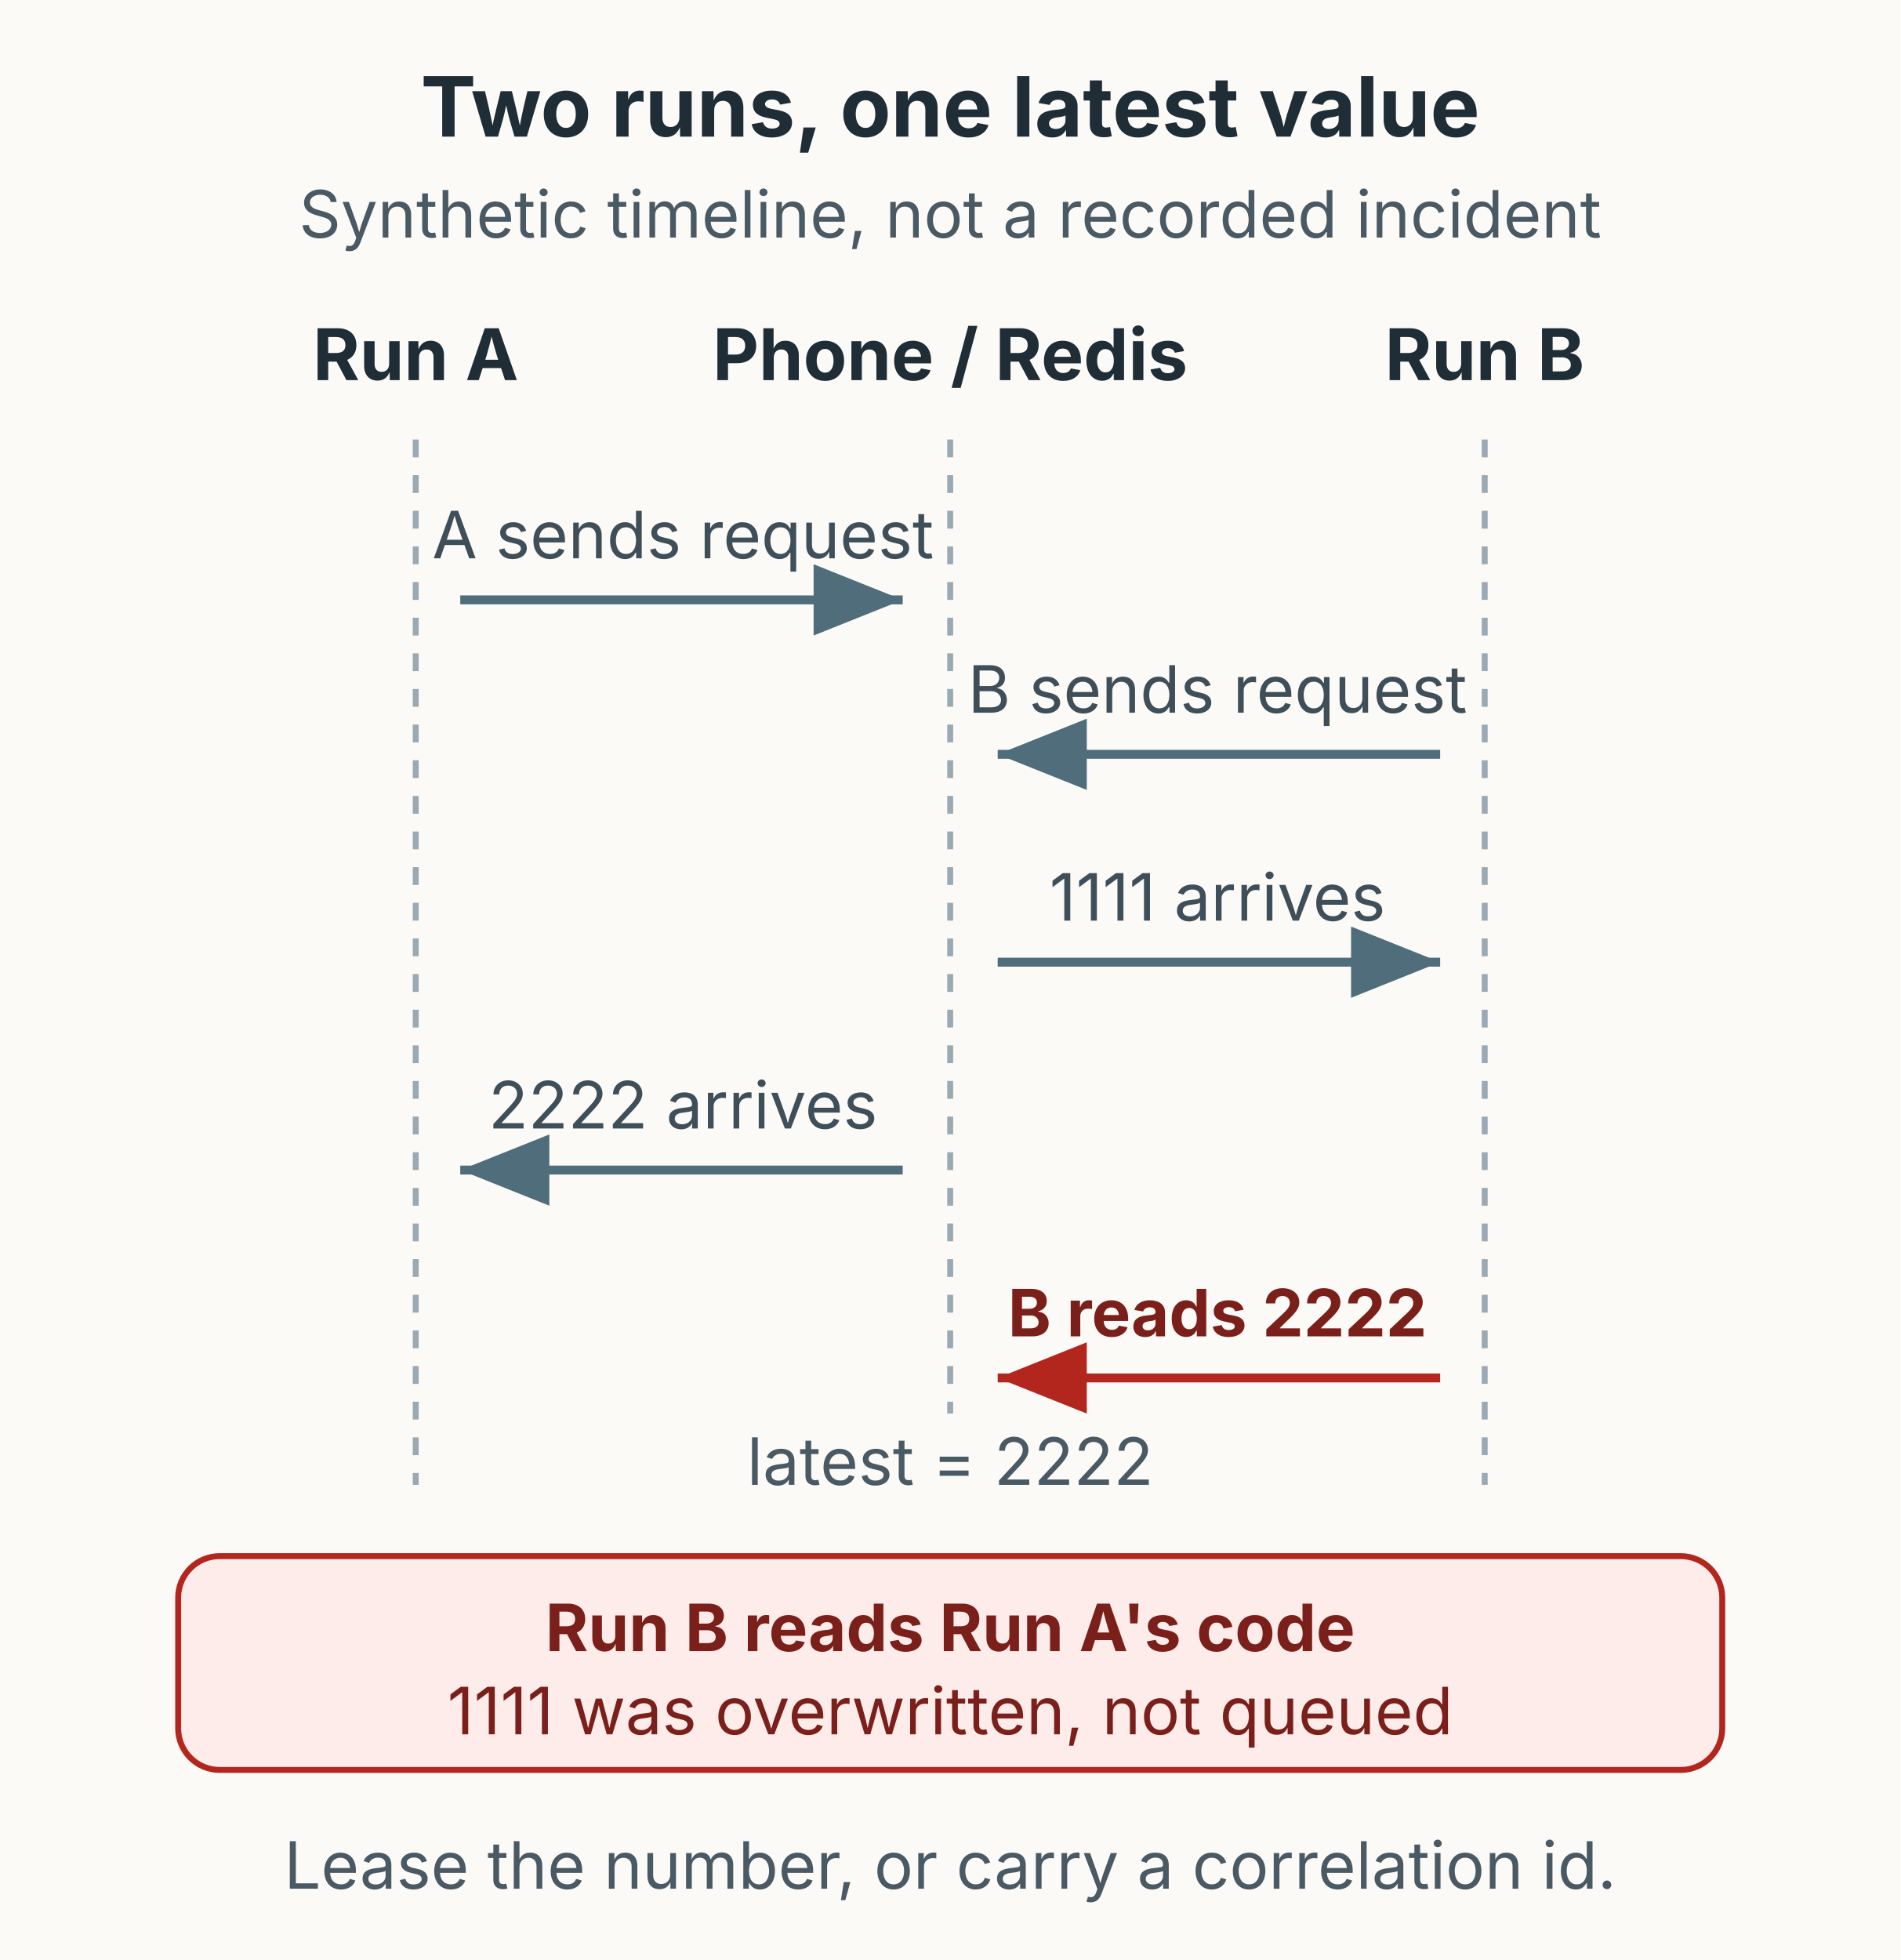
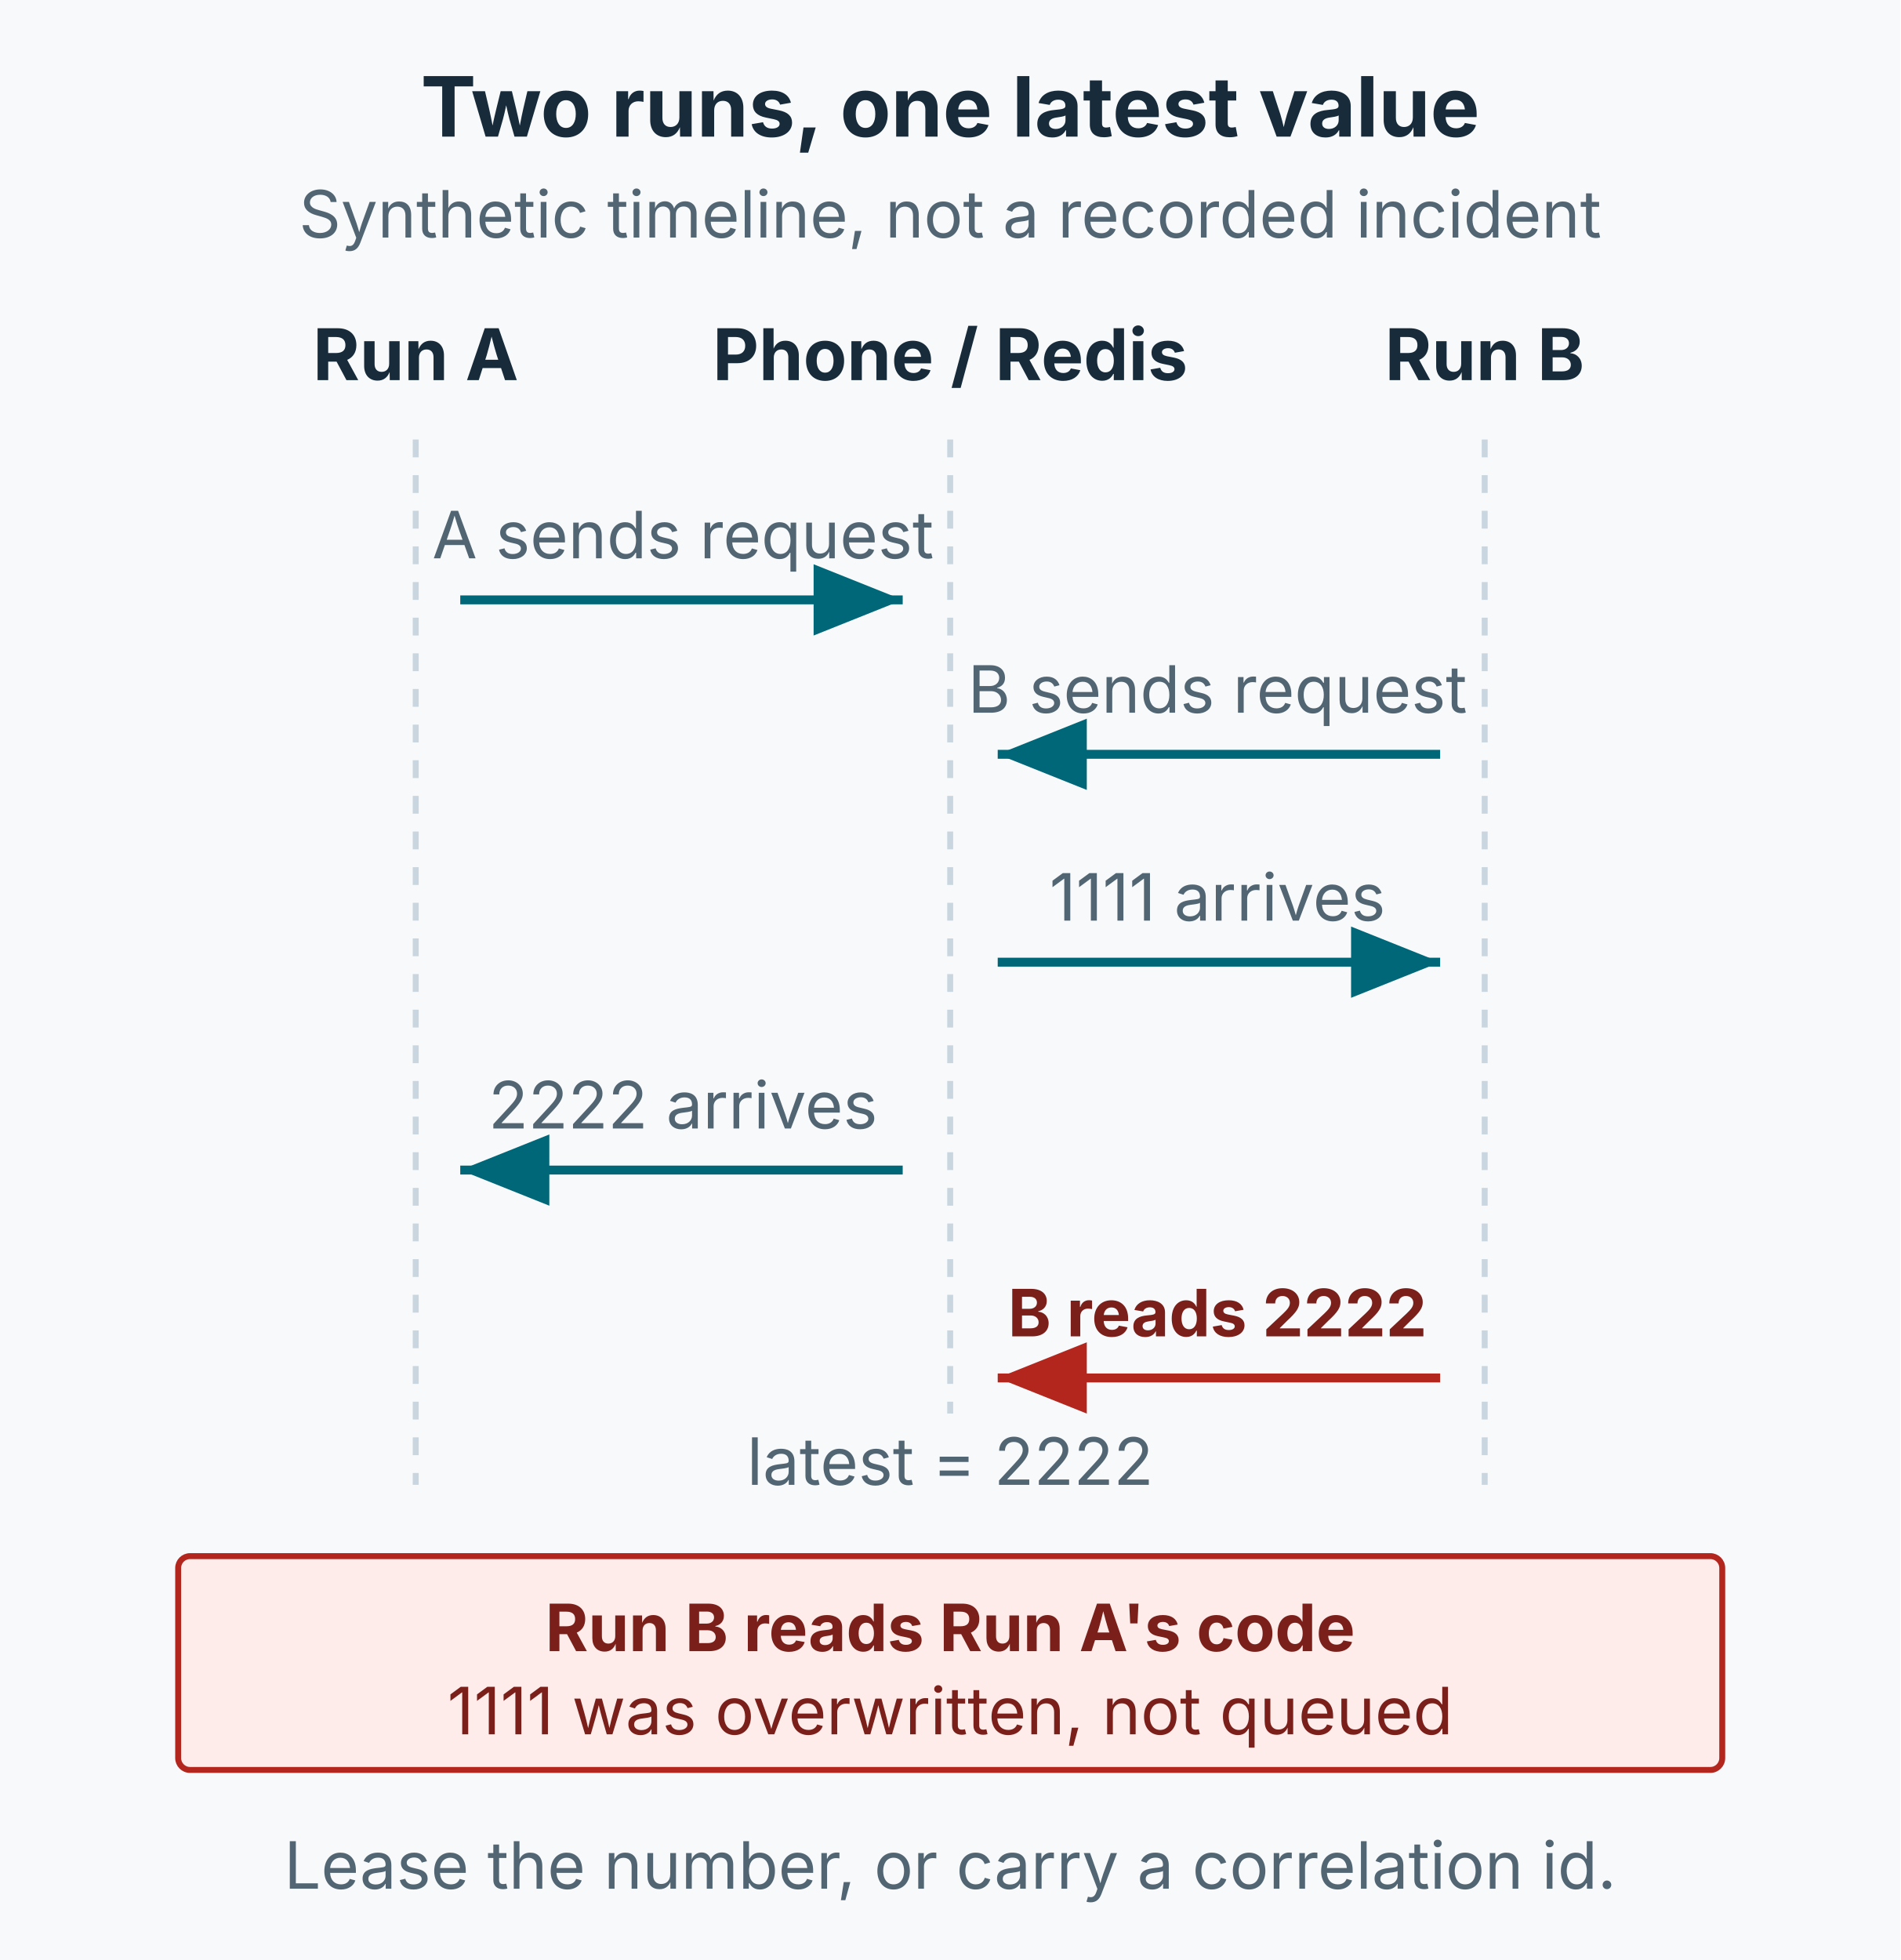
<svg xmlns="http://www.w3.org/2000/svg" width="640" height="660" viewBox="0 0 640 660" role="img" aria-labelledby="title desc">
-   <rect width="640" height="660" fill="#fbfaf7" />
+   <rect width="640" height="660" fill="#F7F9FB" />
  <defs>
    <marker id="arrow" markerWidth="12" markerHeight="12" refX="10" refY="4" orient="auto">
-       <path d="M0,0 L10,4 L0,8 z" fill="#4f6d7a" />
+       <path d="M0,0 L10,4 L0,8 z" fill="#006779" />
    </marker>
    <marker id="arrowRed" markerWidth="12" markerHeight="12" refX="10" refY="4" orient="auto">
      <path d="M0,0 L10,4 L0,8 z" fill="#b3261e" />
    </marker>
  </defs>
  <g font-family="system-ui, -apple-system, sans-serif">
-     <text x="320" y="46" text-anchor="middle" font-size="28" font-weight="700" fill="#1f2d36">Two runs, one latest value</text>
-     <text x="320" y="80" text-anchor="middle" font-size="22" fill="#4a5a64">Synthetic timeline, not a recorded incident</text>
-     <text x="140" y="128" text-anchor="middle" font-size="24" font-weight="700" fill="#1f2d36">Run A</text>
-     <text x="320" y="128" text-anchor="middle" font-size="24" font-weight="700" fill="#1f2d36">Phone / Redis</text>
-     <text x="500" y="128" text-anchor="middle" font-size="24" font-weight="700" fill="#1f2d36">Run B</text>
-     <line x1="140" y1="148" x2="140" y2="500" stroke="#9aaab4" stroke-width="2" stroke-dasharray="6 6" />
-     <line x1="320" y1="148" x2="320" y2="500" stroke="#9aaab4" stroke-width="2" stroke-dasharray="6 6" />
-     <line x1="500" y1="148" x2="500" y2="500" stroke="#9aaab4" stroke-width="2" stroke-dasharray="6 6" />
-     <text x="230" y="188" text-anchor="middle" font-size="22" fill="#3f4f59">A sends request</text>
-     <line x1="155" y1="202" x2="304" y2="202" stroke="#4f6d7a" stroke-width="3" marker-end="url(#arrow)" />
-     <text x="410" y="240" text-anchor="middle" font-size="22" fill="#3f4f59">B sends request</text>
-     <line x1="485" y1="254" x2="336" y2="254" stroke="#4f6d7a" stroke-width="3" marker-end="url(#arrow)" />
-     <text x="410" y="310" text-anchor="middle" font-size="22" fill="#3f4f59">1111 arrives</text>
-     <line x1="336" y1="324" x2="485" y2="324" stroke="#4f6d7a" stroke-width="3" marker-end="url(#arrow)" />
-     <text x="230" y="380" text-anchor="middle" font-size="22" fill="#3f4f59">2222 arrives</text>
-     <line x1="304" y1="394" x2="155" y2="394" stroke="#4f6d7a" stroke-width="3" marker-end="url(#arrow)" />
+     <text x="320" y="46" text-anchor="middle" font-size="28" font-weight="700" fill="#172B3A">Two runs, one latest value</text>
+     <text x="320" y="80" text-anchor="middle" font-size="22" fill="#526573">Synthetic timeline, not a recorded incident</text>
+     <text x="140" y="128" text-anchor="middle" font-size="24" font-weight="700" fill="#172B3A">Run A</text>
+     <text x="320" y="128" text-anchor="middle" font-size="24" font-weight="700" fill="#172B3A">Phone / Redis</text>
+     <text x="500" y="128" text-anchor="middle" font-size="24" font-weight="700" fill="#172B3A">Run B</text>
+     <line x1="140" y1="148" x2="140" y2="500" stroke="#CAD6DF" stroke-width="2" stroke-dasharray="6 6" />
+     <line x1="320" y1="148" x2="320" y2="500" stroke="#CAD6DF" stroke-width="2" stroke-dasharray="6 6" />
+     <line x1="500" y1="148" x2="500" y2="500" stroke="#CAD6DF" stroke-width="2" stroke-dasharray="6 6" />
+     <text x="230" y="188" text-anchor="middle" font-size="22" fill="#526573">A sends request</text>
+     <line x1="155" y1="202" x2="304" y2="202" stroke="#006779" stroke-width="3" marker-end="url(#arrow)" />
+     <text x="410" y="240" text-anchor="middle" font-size="22" fill="#526573">B sends request</text>
+     <line x1="485" y1="254" x2="336" y2="254" stroke="#006779" stroke-width="3" marker-end="url(#arrow)" />
+     <text x="410" y="310" text-anchor="middle" font-size="22" fill="#526573">1111 arrives</text>
+     <line x1="336" y1="324" x2="485" y2="324" stroke="#006779" stroke-width="3" marker-end="url(#arrow)" />
+     <text x="230" y="380" text-anchor="middle" font-size="22" fill="#526573">2222 arrives</text>
+     <line x1="304" y1="394" x2="155" y2="394" stroke="#006779" stroke-width="3" marker-end="url(#arrow)" />
    <text x="410" y="450" text-anchor="middle" font-size="22" font-weight="700" fill="#7a1f1a">B reads 2222</text>
    <line x1="485" y1="464" x2="336" y2="464" stroke="#b3261e" stroke-width="3" marker-end="url(#arrowRed)" />
-     <rect x="242" y="476" width="156" height="30" fill="#fbfaf7" />
-     <text x="320" y="500" text-anchor="middle" font-size="22" fill="#4a5a64">latest = 2222</text>
-     <rect x="60" y="524" width="520" height="72" rx="14" fill="#fdecea" stroke="#b3261e" stroke-width="2" />
+     <rect x="242" y="476" width="156" height="30" fill="#F7F9FB" />
+     <text x="320" y="500" text-anchor="middle" font-size="22" fill="#526573">latest = 2222</text>
+     <rect x="60" y="524" width="520" height="72" rx="4" fill="#fdecea" stroke="#b3261e" stroke-width="2" />
    <text x="320" y="556" text-anchor="middle" font-size="22" font-weight="700" fill="#7a1f1a">Run B reads Run A's code</text>
    <text x="320" y="584" text-anchor="middle" font-size="22" fill="#7a1f1a">1111 was overwritten, not queued</text>
-     <text x="320" y="636" text-anchor="middle" font-size="22" fill="#4a5a64">Lease the number, or carry a correlation id.</text>
+     <text x="320" y="636" text-anchor="middle" font-size="22" fill="#526573">Lease the number, or carry a correlation id.</text>
  </g>
</svg>
